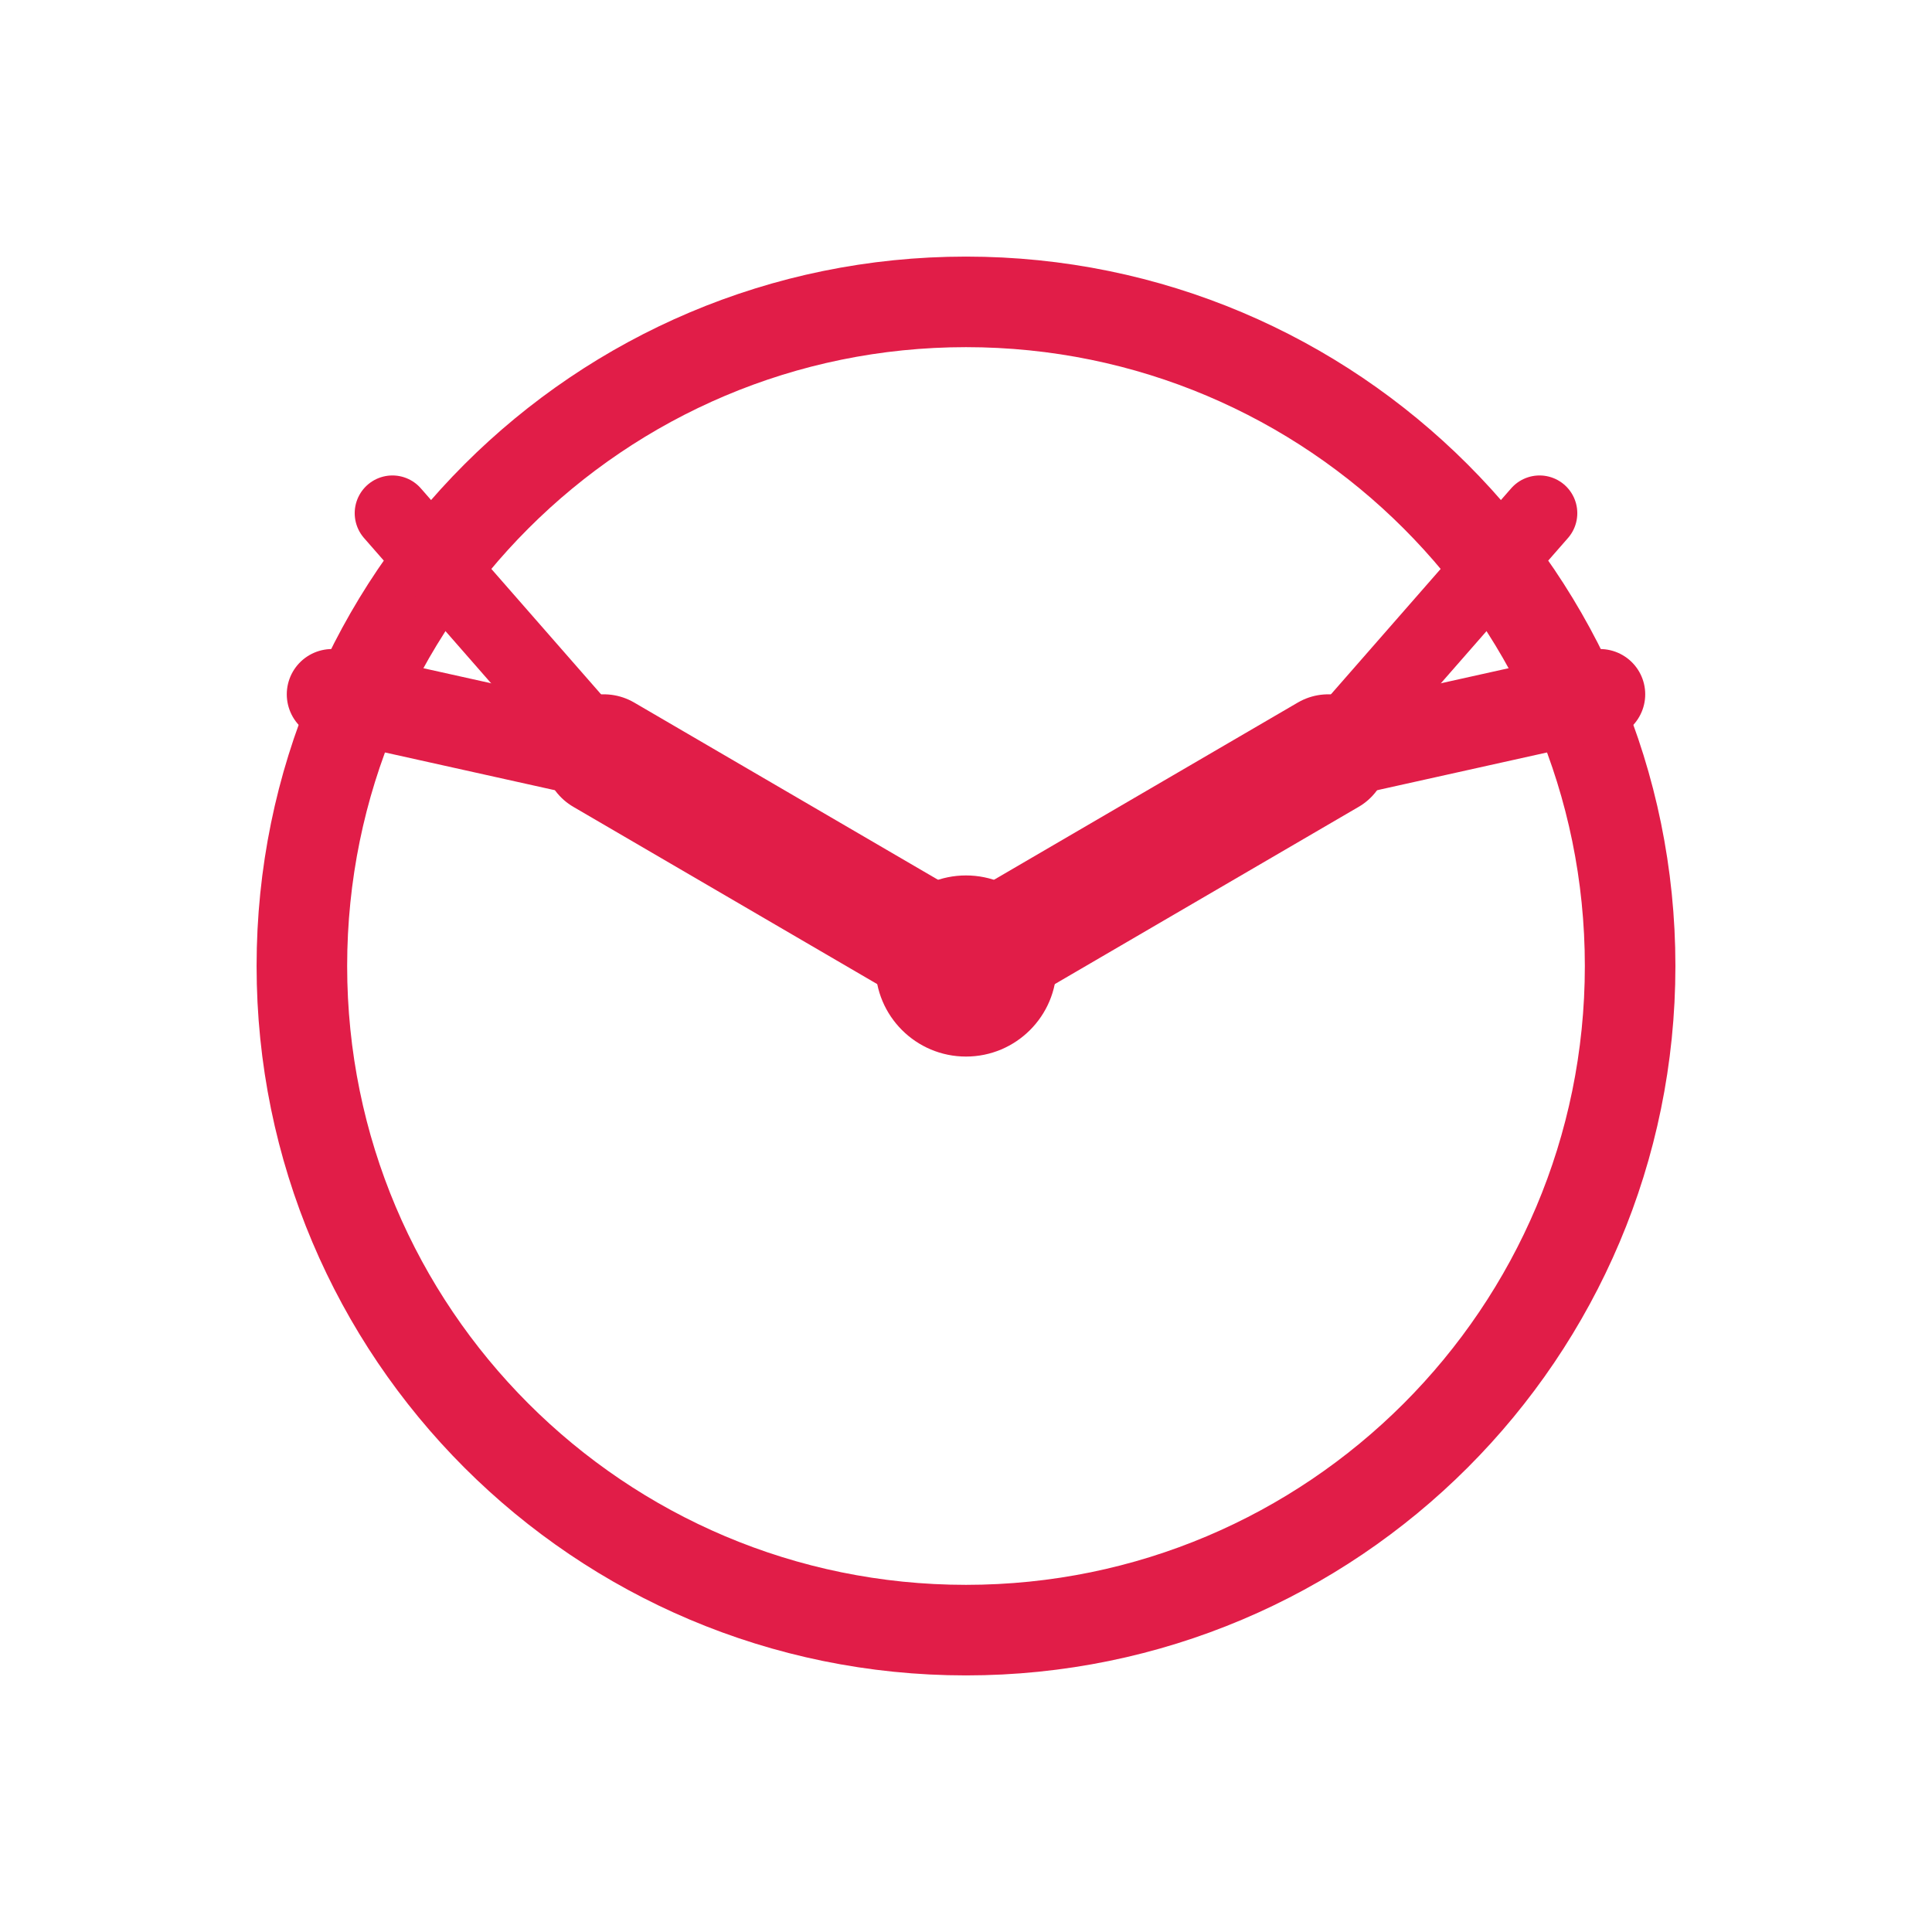
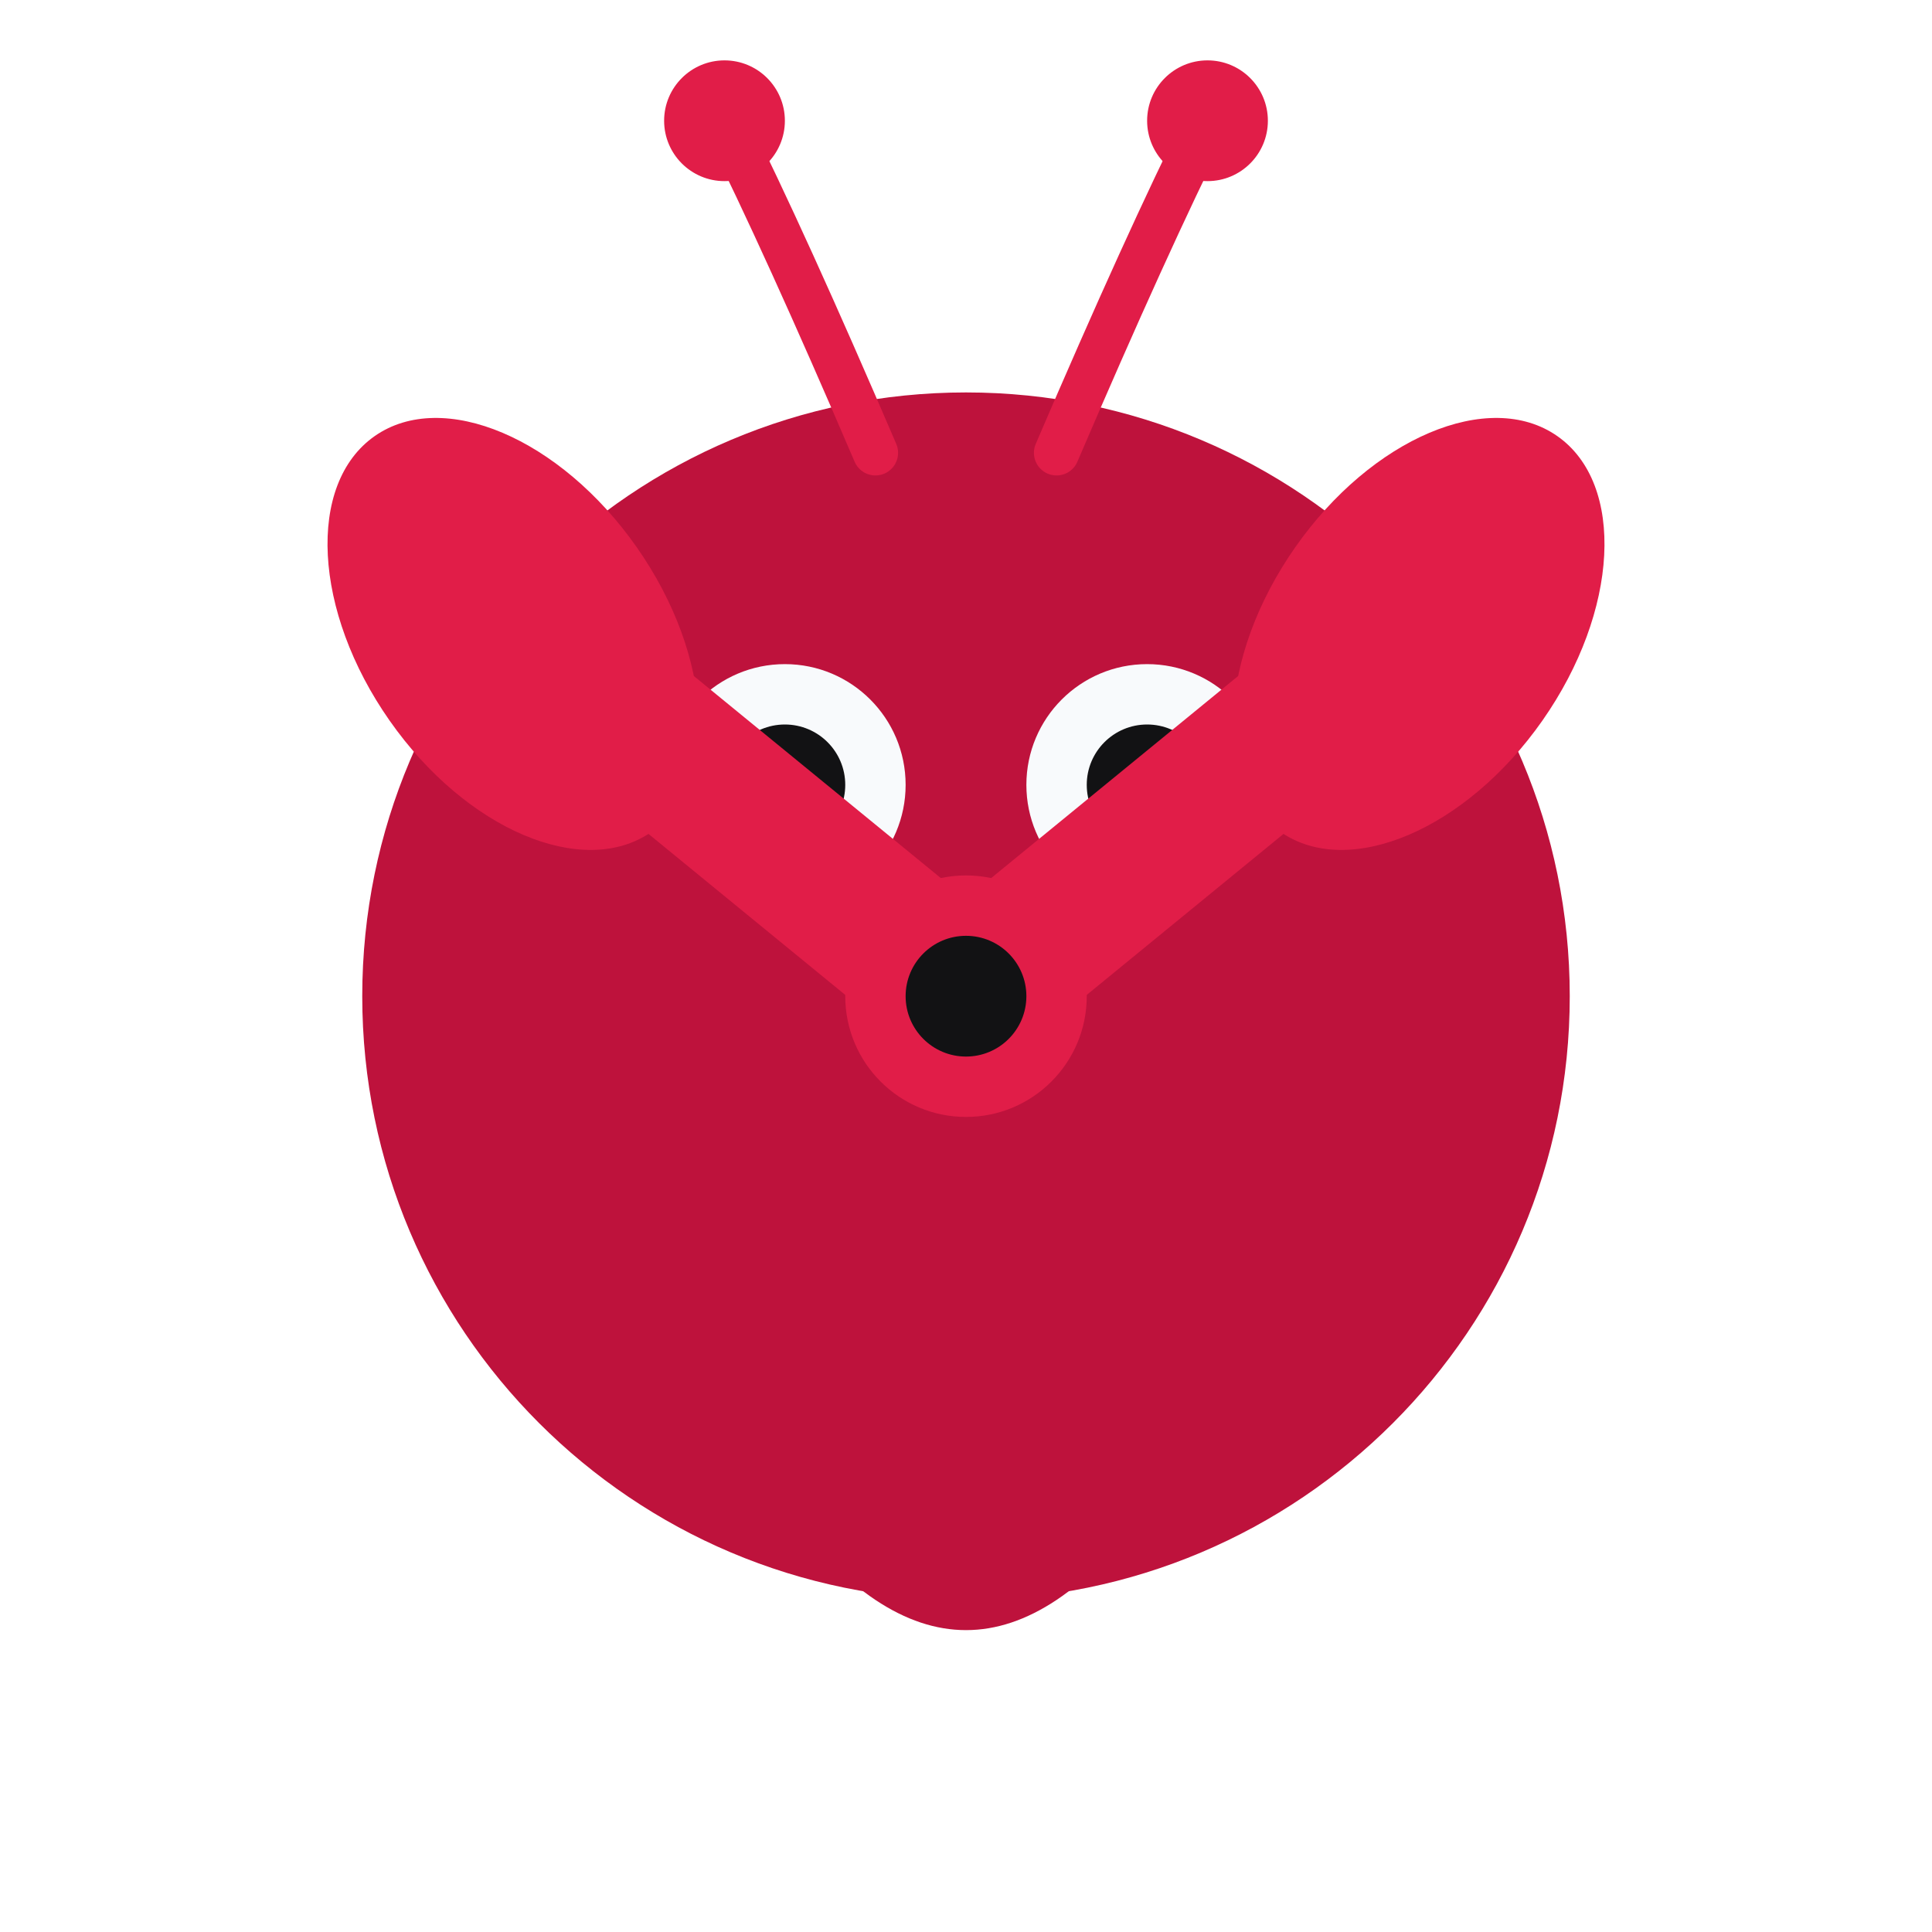
<svg xmlns="http://www.w3.org/2000/svg" viewBox="0 0 64 64">
-   <circle cx="32" cy="32" r="22" fill="none" stroke="#e11d48" stroke-width="3" />
-   <circle cx="32" cy="32" r="3" fill="#e11d48" />
-   <line x1="32" y1="32" x2="20" y2="25" stroke="#e11d48" stroke-width="4" stroke-linecap="round" />
-   <line x1="20" y1="25" x2="13" y2="17" stroke="#e11d48" stroke-width="2.5" stroke-linecap="round" />
-   <line x1="20" y1="25" x2="11" y2="23" stroke="#e11d48" stroke-width="3" stroke-linecap="round" />
-   <line x1="32" y1="32" x2="44" y2="25" stroke="#e11d48" stroke-width="4" stroke-linecap="round" />
-   <line x1="44" y1="25" x2="51" y2="17" stroke="#e11d48" stroke-width="2.5" stroke-linecap="round" />
-   <line x1="44" y1="25" x2="53" y2="23" stroke="#e11d48" stroke-width="3" stroke-linecap="round" />
+   <circle cx="32" cy="33" r="20" fill="#be123c" />
+   <circle cx="26" cy="26" r="4" fill="#f8fafc" />
+   <circle cx="26" cy="26" r="2" fill="#121214" />
+   <circle cx="38" cy="26" r="4" fill="#f8fafc" />
+   <circle cx="38" cy="26" r="2" fill="#121214" />
+   <line x1="32" y1="33" x2="21" y2="24" stroke="#e11d48" stroke-width="5" stroke-linecap="round" />
+   <ellipse cx="17" cy="21" rx="5" ry="8" transform="rotate(-35 17 21)" fill="#e11d48" />
+   <line x1="32" y1="33" x2="43" y2="24" stroke="#e11d48" stroke-width="5" stroke-linecap="round" />
+   <ellipse cx="47" cy="21" rx="5" ry="8" transform="rotate(35 47 21)" fill="#e11d48" />
+   <circle cx="32" cy="33" r="4" fill="#e11d48" />
+   <circle cx="32" cy="33" r="2" fill="#121214" />
+   <path d="M26,50 Q32,58 38,50 Q32,54 26,50" fill="#be123c" />
+   <path d="M29,15 Q26,8 24,4" stroke="#e11d48" stroke-width="1.5" stroke-linecap="round" fill="none" />
+   <circle cx="24" cy="4" r="2" fill="#e11d48" />
+   <path d="M35,15 Q38,8 40,4" stroke="#e11d48" stroke-width="1.5" stroke-linecap="round" fill="none" />
+   <circle cx="40" cy="4" r="2" fill="#e11d48" />
</svg>
